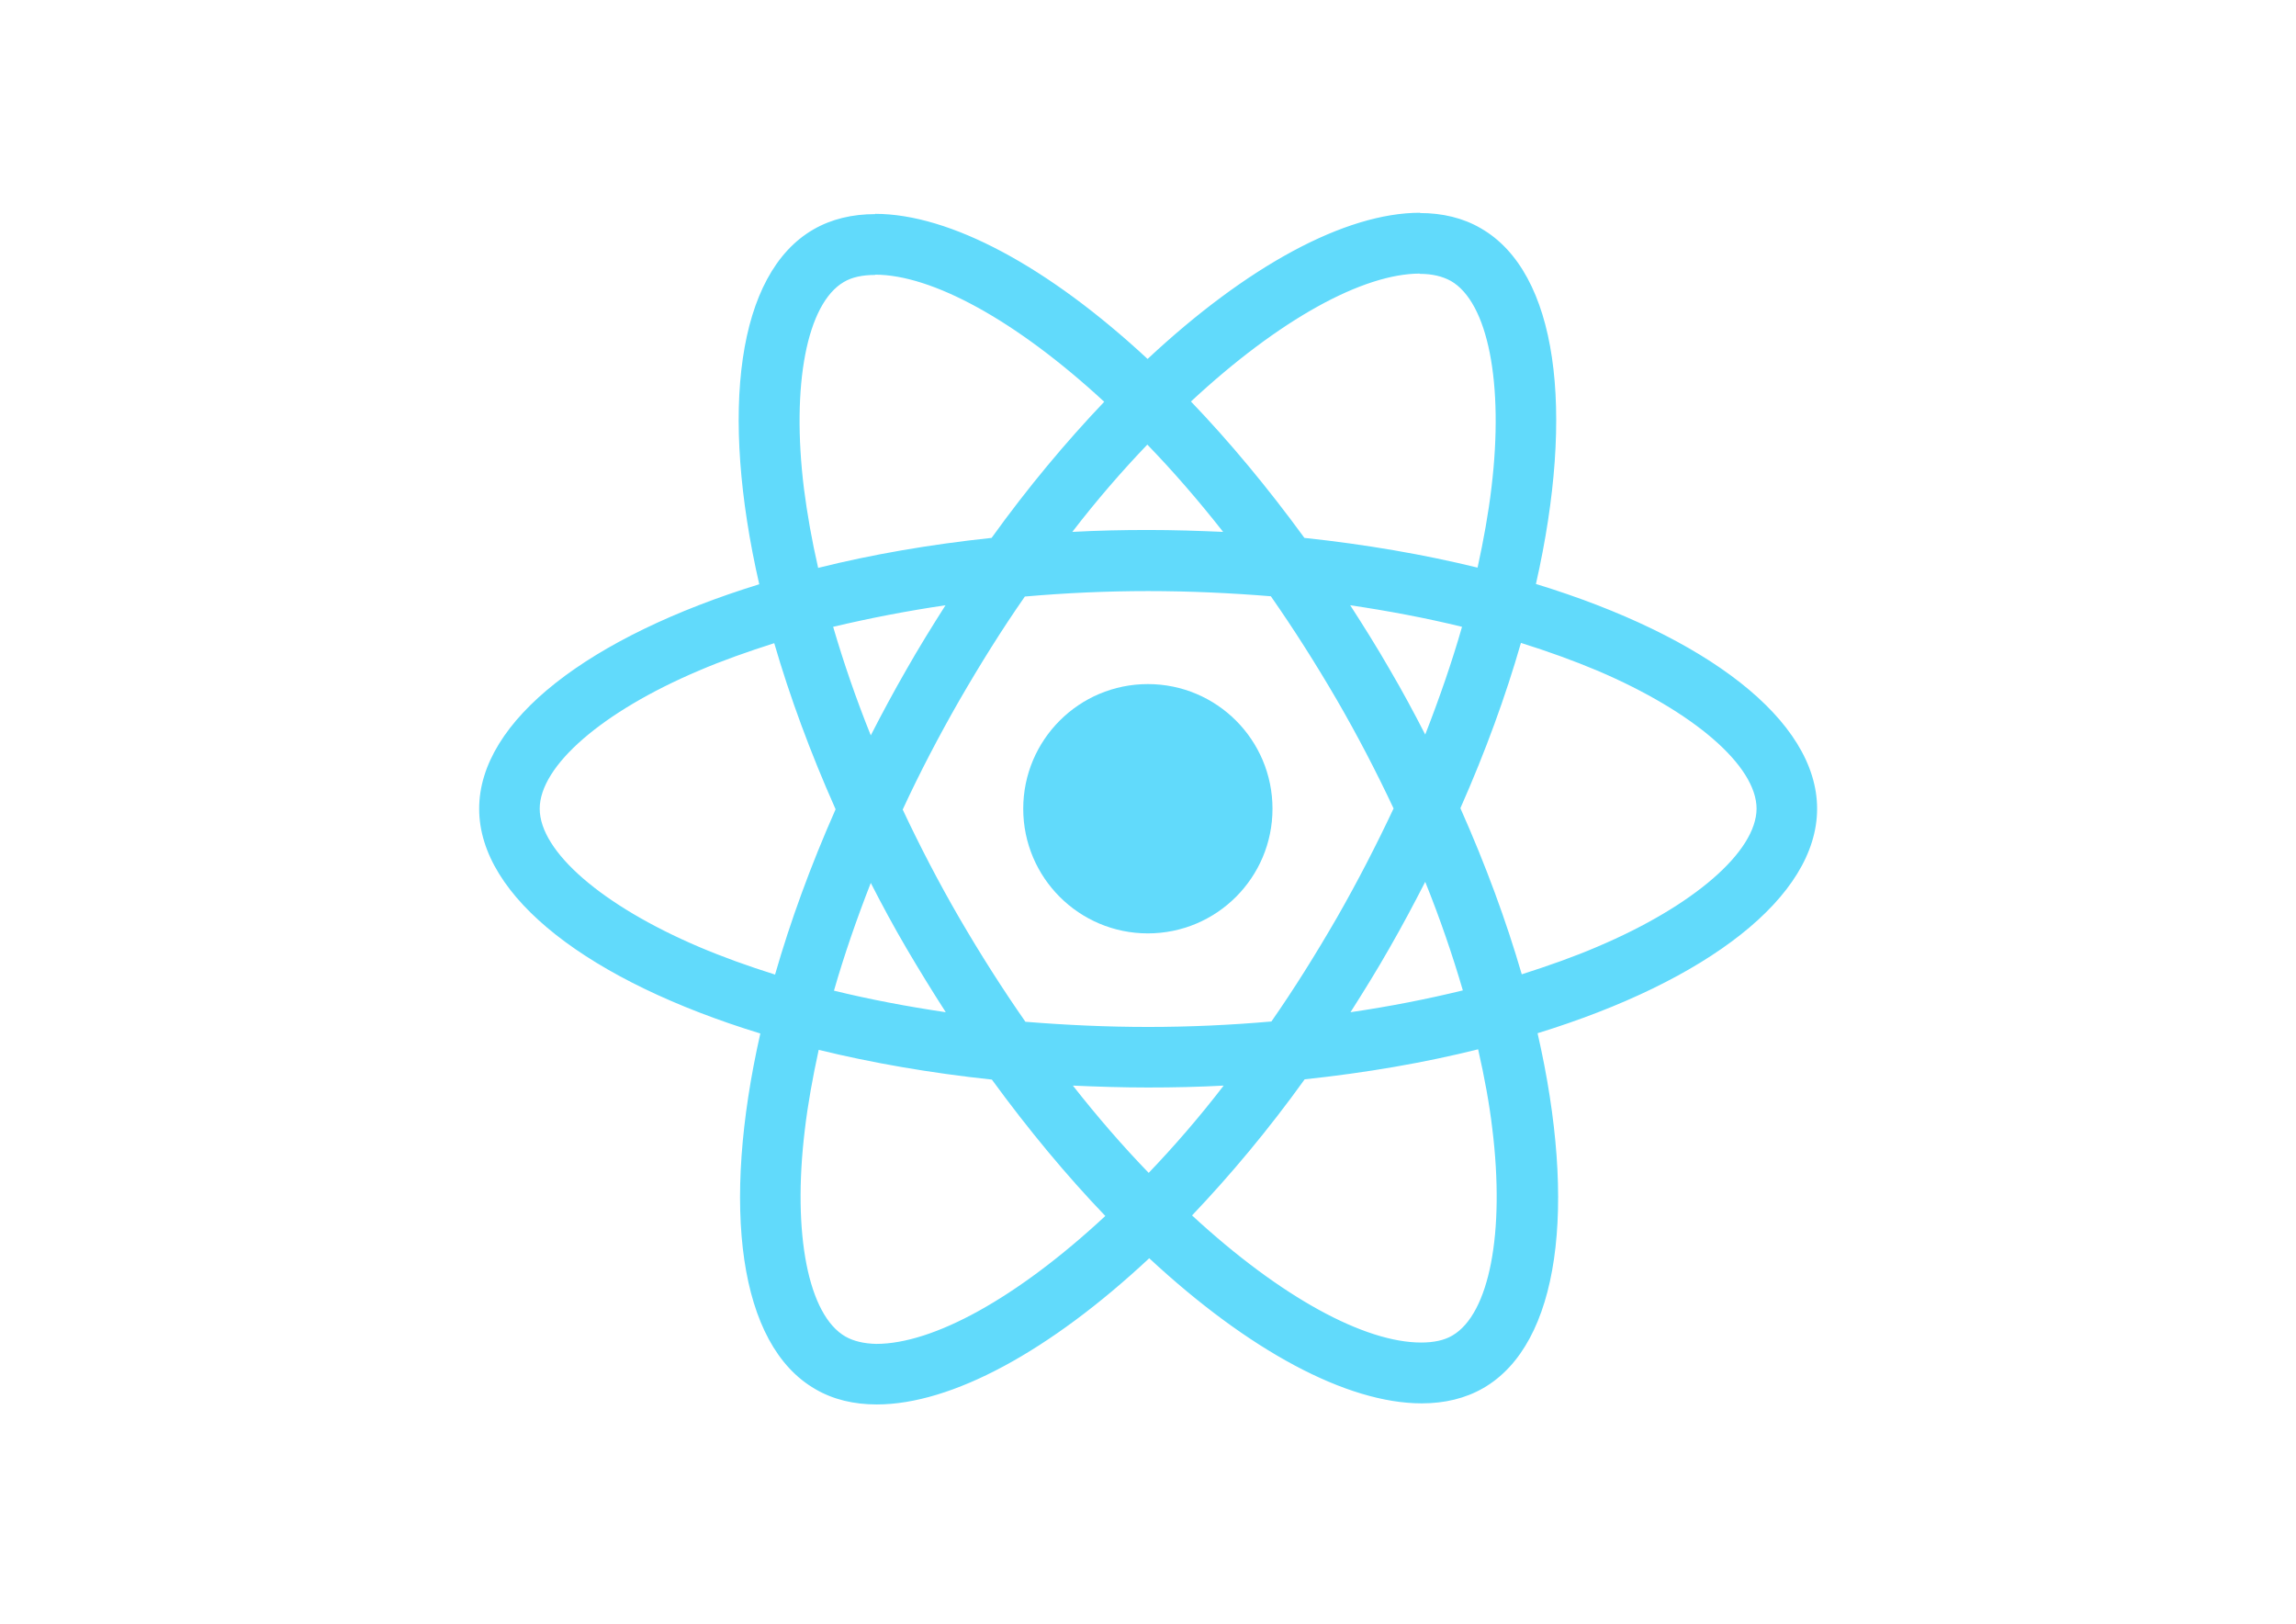
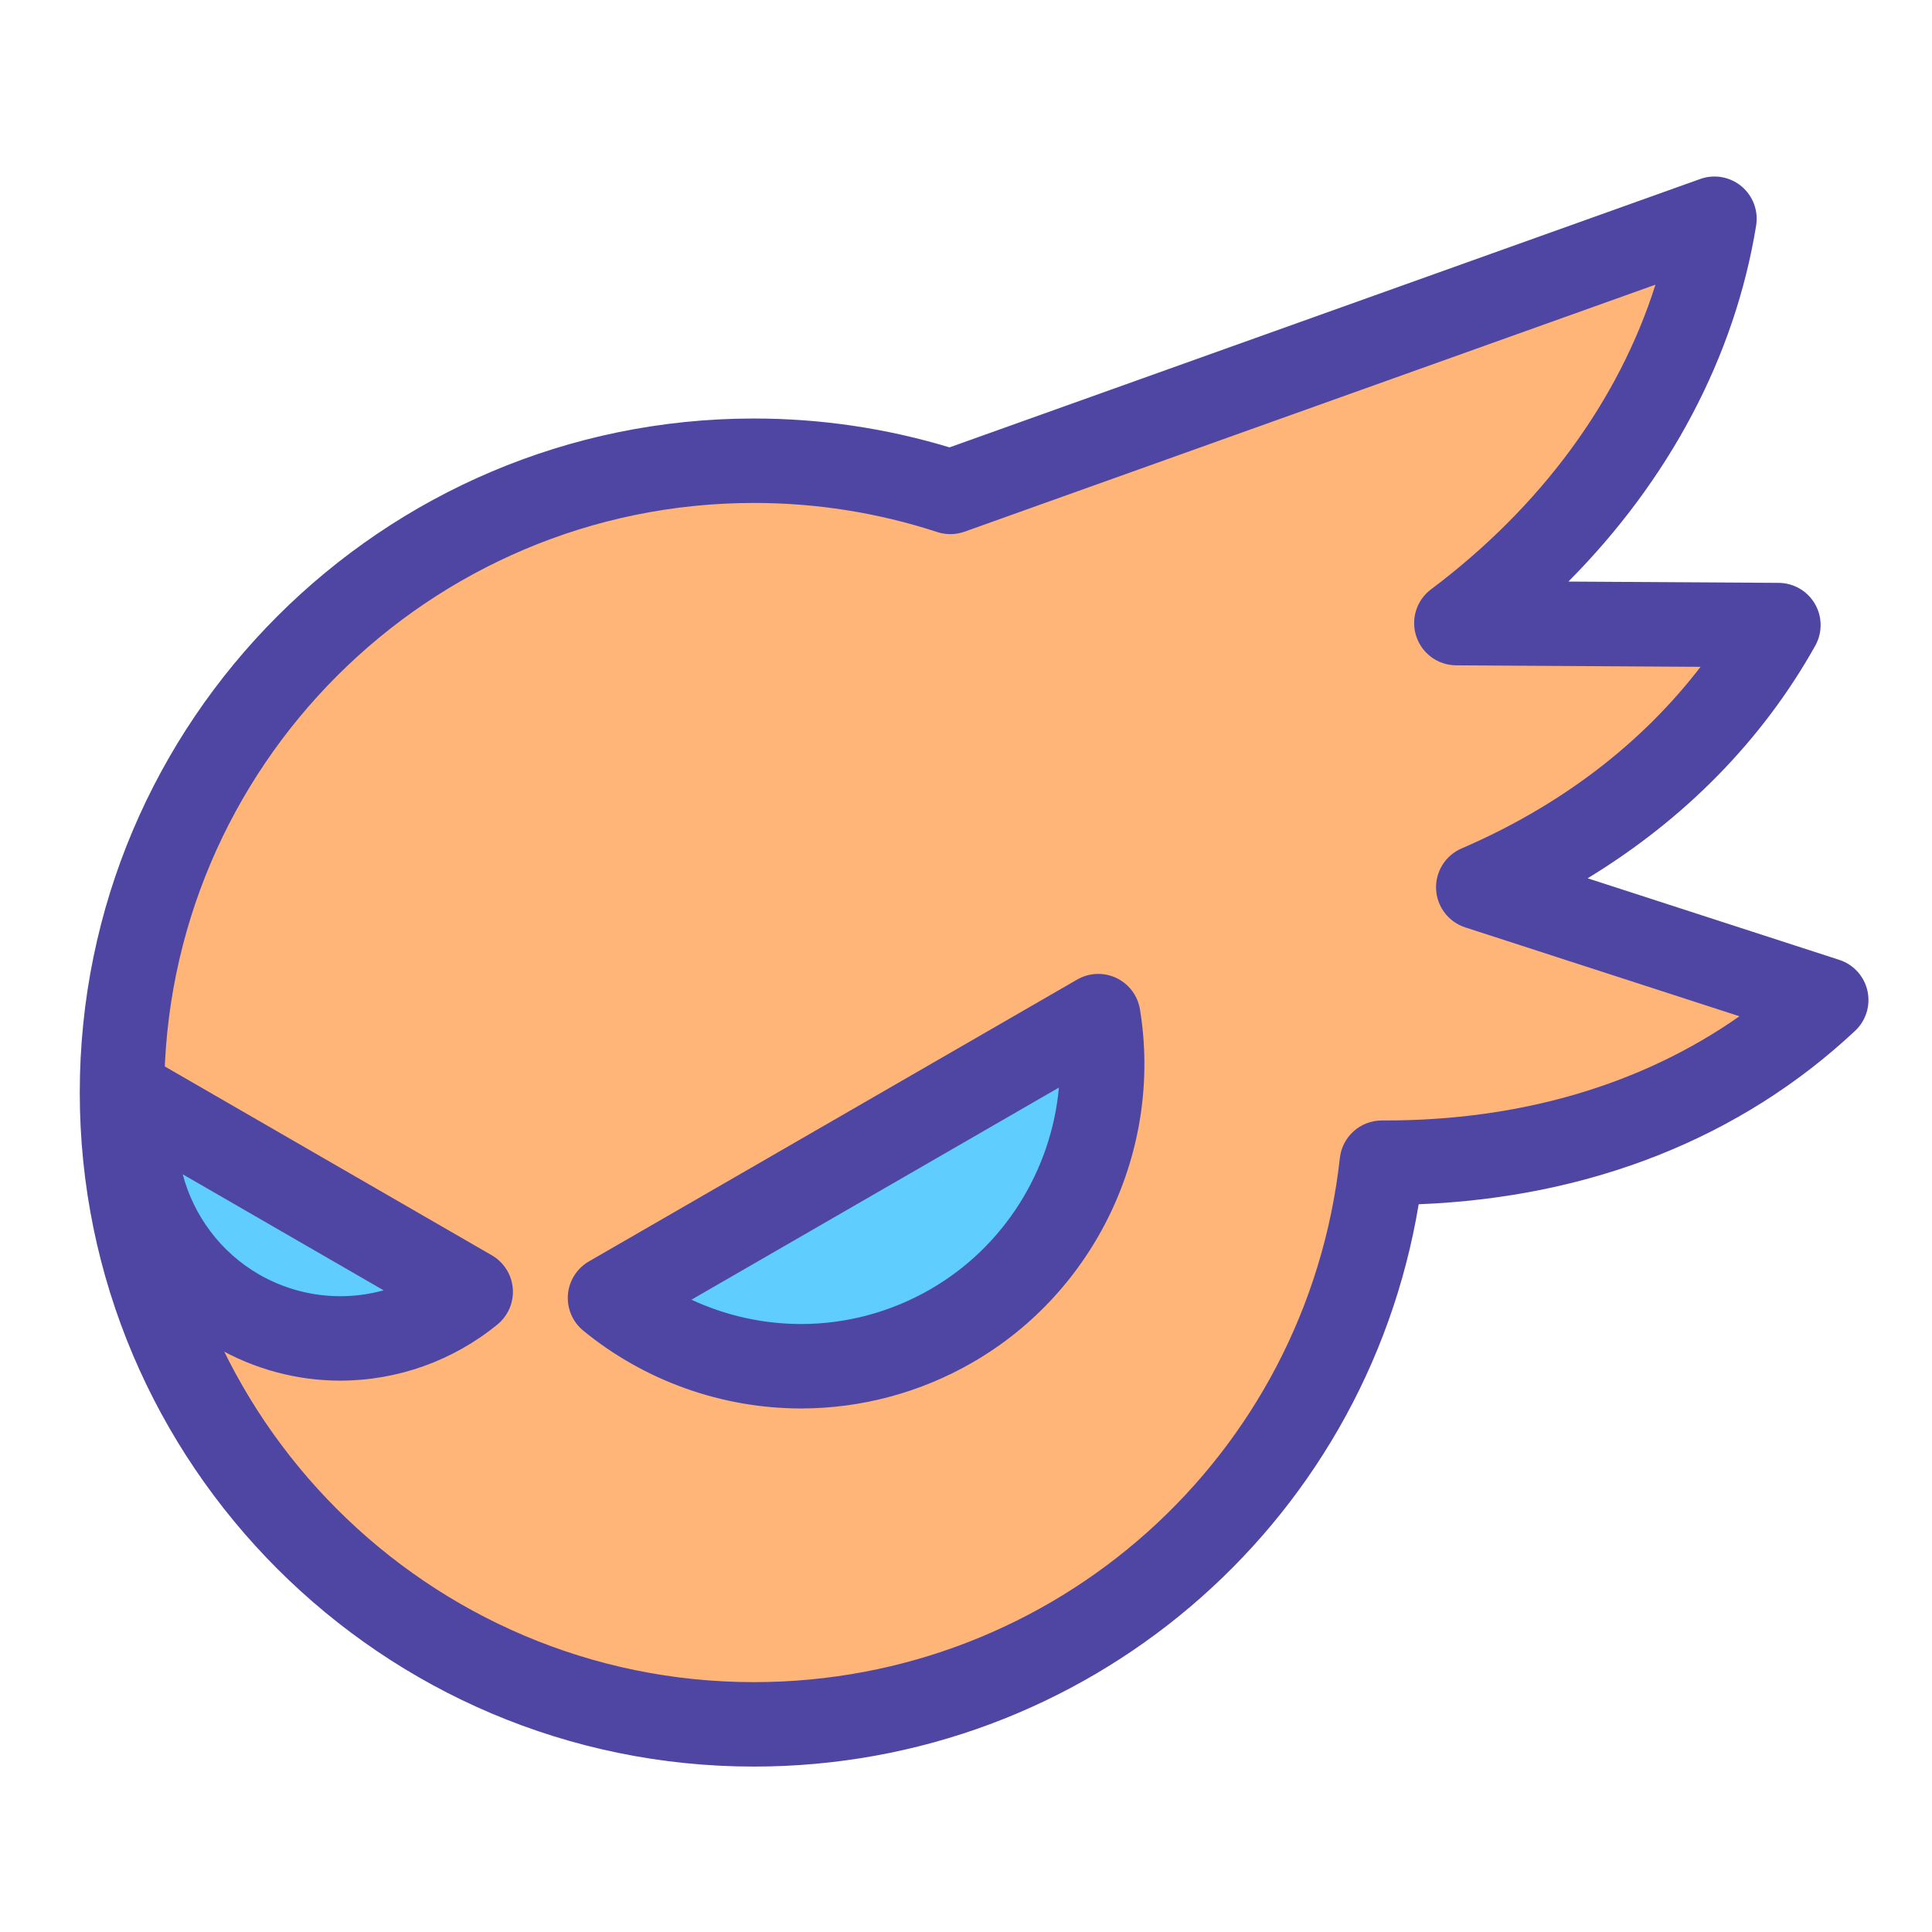
- <svg xmlns="http://www.w3.org/2000/svg" viewBox="0 0 841.9 595.3">
-   <g fill="#61DAFB">
-     <path d="M666.3 296.5c0-32.5-40.7-63.3-103.1-82.4 14.4-63.6 8-114.2-20.2-130.4-6.5-3.8-14.1-5.6-22.4-5.6v22.3c4.6 0 8.3.9 11.4 2.6 13.6 7.8 19.5 37.5 14.9 75.7-1.1 9.4-2.9 19.3-5.1 29.4-19.6-4.8-41-8.5-63.5-10.9-13.5-18.5-27.5-35.3-41.6-50 32.6-30.3 63.2-46.9 84-46.9V78c-27.5 0-63.5 19.6-99.9 53.6-36.4-33.8-72.4-53.2-99.9-53.2v22.3c20.7 0 51.4 16.5 84 46.6-14 14.7-28 31.4-41.3 49.9-22.6 2.4-44 6.1-63.6 11-2.3-10-4-19.7-5.2-29-4.7-38.2 1.1-67.9 14.6-75.8 3-1.8 6.9-2.6 11.5-2.6V78.5c-8.4 0-16 1.8-22.6 5.6-28.1 16.2-34.4 66.7-19.9 130.1-62.2 19.2-102.7 49.9-102.7 82.3 0 32.5 40.7 63.3 103.1 82.4-14.4 63.6-8 114.2 20.2 130.4 6.5 3.8 14.1 5.6 22.5 5.6 27.5 0 63.5-19.6 99.9-53.6 36.4 33.8 72.4 53.2 99.9 53.2 8.4 0 16-1.8 22.6-5.6 28.1-16.2 34.4-66.7 19.9-130.1 62-19.1 102.5-49.9 102.5-82.3zm-130.2-66.7c-3.7 12.9-8.3 26.2-13.5 39.5-4.1-8-8.4-16-13.1-24-4.6-8-9.5-15.8-14.4-23.4 14.2 2.1 27.9 4.7 41 7.9zm-45.8 106.5c-7.8 13.5-15.8 26.3-24.1 38.2-14.9 1.3-30 2-45.2 2-15.1 0-30.2-.7-45-1.9-8.3-11.9-16.4-24.6-24.2-38-7.6-13.1-14.5-26.4-20.8-39.8 6.2-13.4 13.2-26.8 20.7-39.9 7.8-13.5 15.8-26.3 24.1-38.2 14.9-1.3 30-2 45.2-2 15.1 0 30.2.7 45 1.9 8.3 11.9 16.4 24.6 24.2 38 7.6 13.1 14.5 26.4 20.8 39.8-6.3 13.4-13.2 26.8-20.7 39.9zm32.3-13c5.4 13.4 10 26.8 13.8 39.8-13.1 3.2-26.9 5.9-41.2 8 4.9-7.7 9.8-15.6 14.4-23.7 4.6-8 8.9-16.1 13-24.1zM421.2 430c-9.3-9.6-18.6-20.3-27.8-32 9 .4 18.2.7 27.5.7 9.4 0 18.7-.2 27.8-.7-9 11.7-18.3 22.4-27.5 32zm-74.4-58.9c-14.2-2.1-27.9-4.7-41-7.9 3.7-12.9 8.3-26.2 13.5-39.5 4.1 8 8.4 16 13.1 24 4.7 8 9.5 15.8 14.4 23.4zM420.7 163c9.3 9.6 18.6 20.3 27.8 32-9-.4-18.2-.7-27.5-.7-9.4 0-18.7.2-27.8.7 9-11.7 18.3-22.4 27.5-32zm-74 58.9c-4.9 7.7-9.8 15.6-14.4 23.7-4.6 8-8.9 16-13 24-5.4-13.4-10-26.8-13.8-39.8 13.1-3.1 26.9-5.8 41.2-7.9zm-90.5 125.2c-35.4-15.1-58.3-34.9-58.3-50.6 0-15.7 22.9-35.6 58.3-50.6 8.6-3.7 18-7 27.7-10.1 5.7 19.6 13.2 40 22.5 60.9-9.2 20.8-16.6 41.1-22.2 60.6-9.9-3.1-19.3-6.5-28-10.2zM310 490c-13.6-7.8-19.5-37.5-14.9-75.7 1.1-9.4 2.9-19.3 5.1-29.4 19.6 4.8 41 8.5 63.5 10.9 13.5 18.5 27.5 35.3 41.6 50-32.6 30.3-63.2 46.9-84 46.9-4.5-.1-8.3-1-11.3-2.7zm237.2-76.2c4.7 38.2-1.1 67.9-14.6 75.8-3 1.8-6.9 2.6-11.5 2.6-20.7 0-51.4-16.5-84-46.6 14-14.7 28-31.4 41.3-49.9 22.6-2.4 44-6.1 63.6-11 2.3 10.1 4.1 19.8 5.2 29.1zm38.5-66.7c-8.6 3.7-18 7-27.7 10.1-5.7-19.6-13.2-40-22.5-60.9 9.2-20.8 16.6-41.1 22.2-60.6 9.9 3.1 19.3 6.5 28.1 10.2 35.4 15.1 58.3 34.9 58.3 50.6-.1 15.7-23 35.6-58.4 50.6zM320.8 78.4z" />
-     <circle cx="420.9" cy="296.5" r="45.7" />
-     <path d="M520.5 78.1z" />
-   </g>
+ <svg xmlns="http://www.w3.org/2000/svg" width="800px" height="800px" viewBox="0 0 1024 1024" class="icon" version="1.1">
+   <path d="M582.108 538.566c10.422 63.65-18.574 130.018-77.749 164.129-59.175 34.207-131.137 26.183-181.041-14.738l258.789-149.391zM73.033 582.811l176.437 101.885c-34.047 27.909-83.088 33.408-123.464 10.102-40.345-23.305-60.134-68.574-52.973-111.988z" fill="#5FCEFF" />
+   <path d="M73.033 582.811c-7.161 43.414 12.628 88.682 52.973 111.988 40.377 23.305 89.417 17.807 123.464-10.102l-176.437-101.885z m-8.376-3.74c0-184.941 149.935-334.876 334.908-334.876 36.413 0 71.387 5.818 104.155 16.528l404.984-144.788c-13.843 85.325-63.97 159.685-136.795 214.32l170.683 1.055c-35.07 62.691-91.144 109.686-159.078 138.937l184.429 59.782c-62.212 58.312-145.875 86.604-235.548 86.22-18.51 167.486-160.421 297.696-332.83 297.696-184.973 0-334.908-149.903-334.908-334.876z m439.702 123.624c59.175-34.111 88.171-100.479 77.749-164.129l-258.789 149.391c49.904 40.92 121.866 48.945 181.041 14.738z" fill="#FFB578" />
+   <path d="M399.565 936.325c-197.009 0-357.286-160.264-357.286-357.254 0-196.993 160.277-357.254 357.286-357.254 35.313 0 70.162 5.147 103.701 15.304l397.903-142.259a22.388 22.388 0 0 1 29.626 24.655c-11.275 69.491-46.023 134.881-99.507 188.726l111.441 0.687a22.378 22.378 0 0 1 19.396 33.305c-27.982 50.016-69.162 91.949-120.648 123.276l133.368 43.229a22.378 22.378 0 0 1 8.405 37.615c-60.514 56.719-140.194 88.314-231.312 91.927-28.456 171.249-176.597 298.044-352.372 298.044z m0-669.751c-172.329 0-312.529 140.187-312.529 312.497s140.2 312.497 312.529 312.497c159.561 0 293.086-119.417 310.586-277.776a22.378 22.378 0 0 1 22.241-19.92h0.099l1.704 0.003c71.93 0 136.06-18.977 187.748-55.233l-145.331-47.106a22.378 22.378 0 0 1-1.95-41.841c52.157-22.458 95.303-55.354 126.642-96.259l-129.535-0.799a22.378 22.378 0 0 1-13.293-40.281c58.264-43.708 99.507-100.022 118.947-161.469L511.255 281.794a22.394 22.394 0 0 1-14.485 0.201 312.347 312.347 0 0 0-97.205-15.422z" fill="#4F46A3" />
+   <path d="M424.673 746.518h-0.006c-42.062-0.003-83.094-14.655-115.536-41.256a22.378 22.378 0 0 1 3.002-36.684l258.786-149.391a22.385 22.385 0 0 1 33.273 15.764c12.177 74.344-23.452 149.548-88.657 187.134a181.865 181.865 0 0 1-90.862 24.434z m-58.171-57.653a137.93 137.93 0 0 0 58.164 12.896h0.006a137.038 137.038 0 0 0 68.487-18.443c39.121-22.551 64.117-63.037 68.088-106.879l-194.746 112.425zM180.309 731.774a131.188 131.188 0 0 1-65.489-17.596c-47.039-27.174-72.704-81.428-63.868-135.005a22.385 22.385 0 0 1 33.273-15.735l176.437 101.882a22.366 22.366 0 0 1 2.995 36.681 131.808 131.808 0 0 1-83.35 29.773zM96.85 622.405c5.79 21.902 20.048 41.288 40.351 53.014a86.374 86.374 0 0 0 43.107 11.598c7.823 0 15.572-1.068 23.03-3.12l-106.489-61.492z" fill="#4F46A3" />
</svg>
